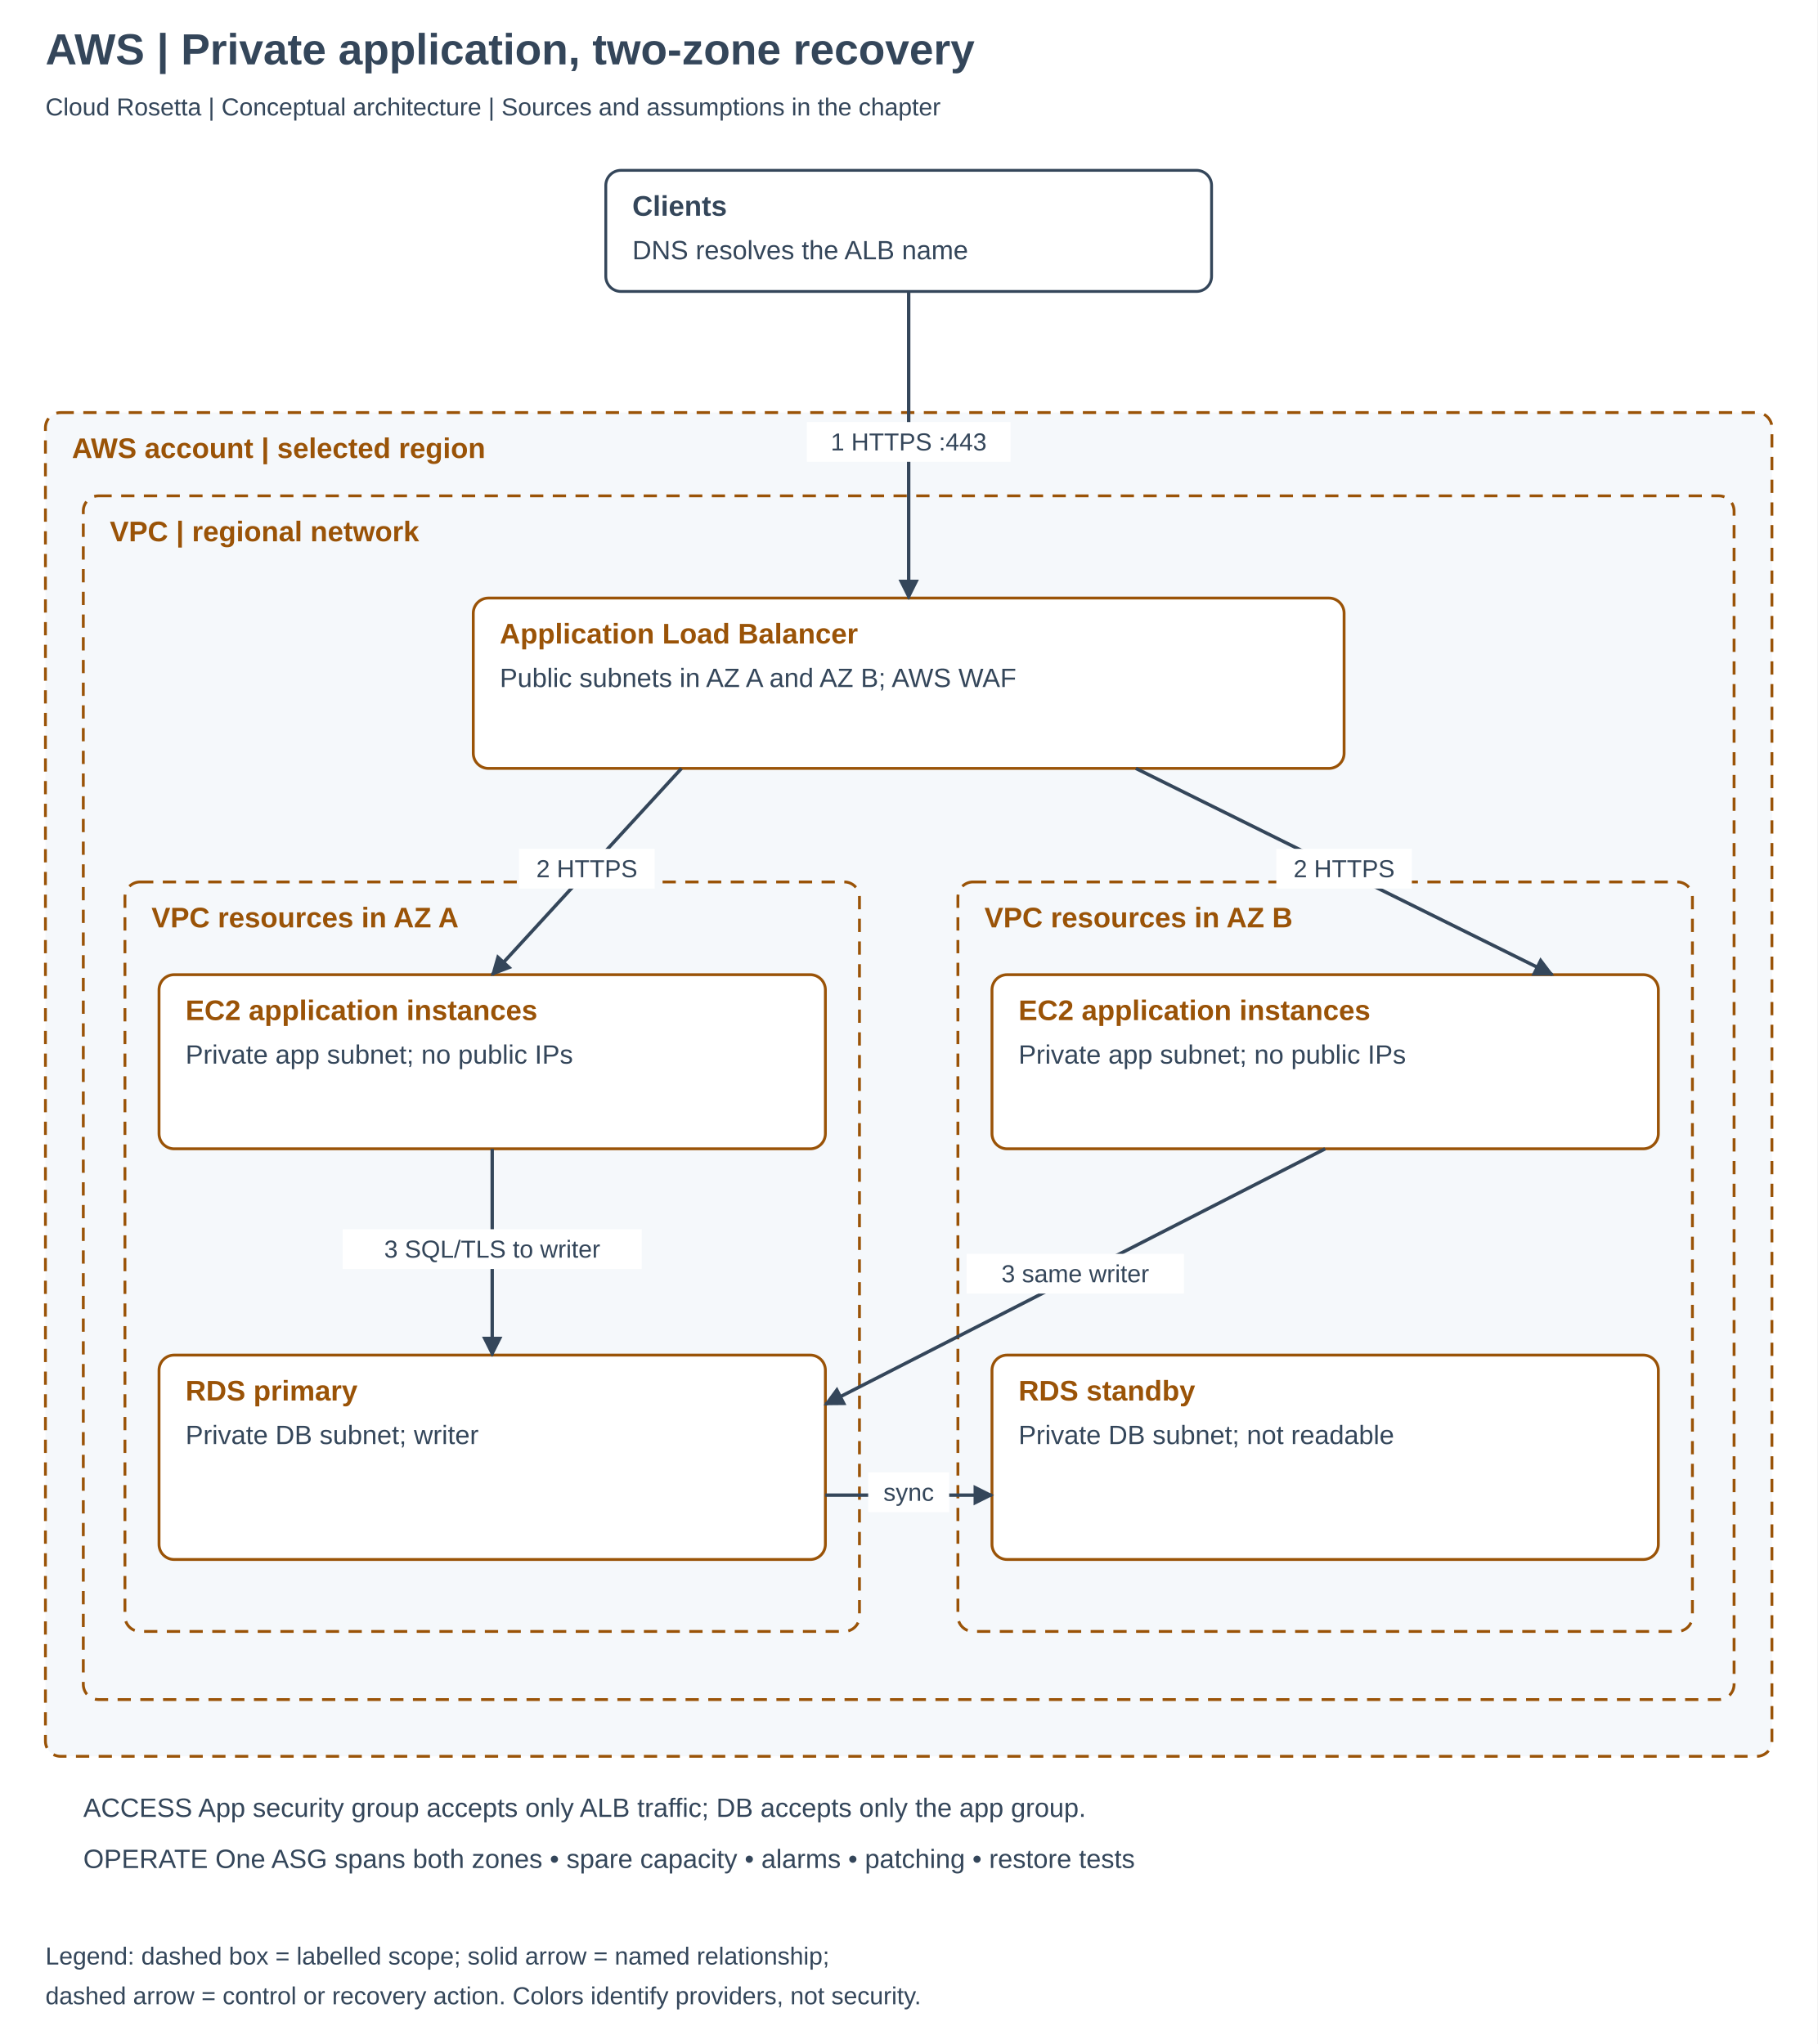
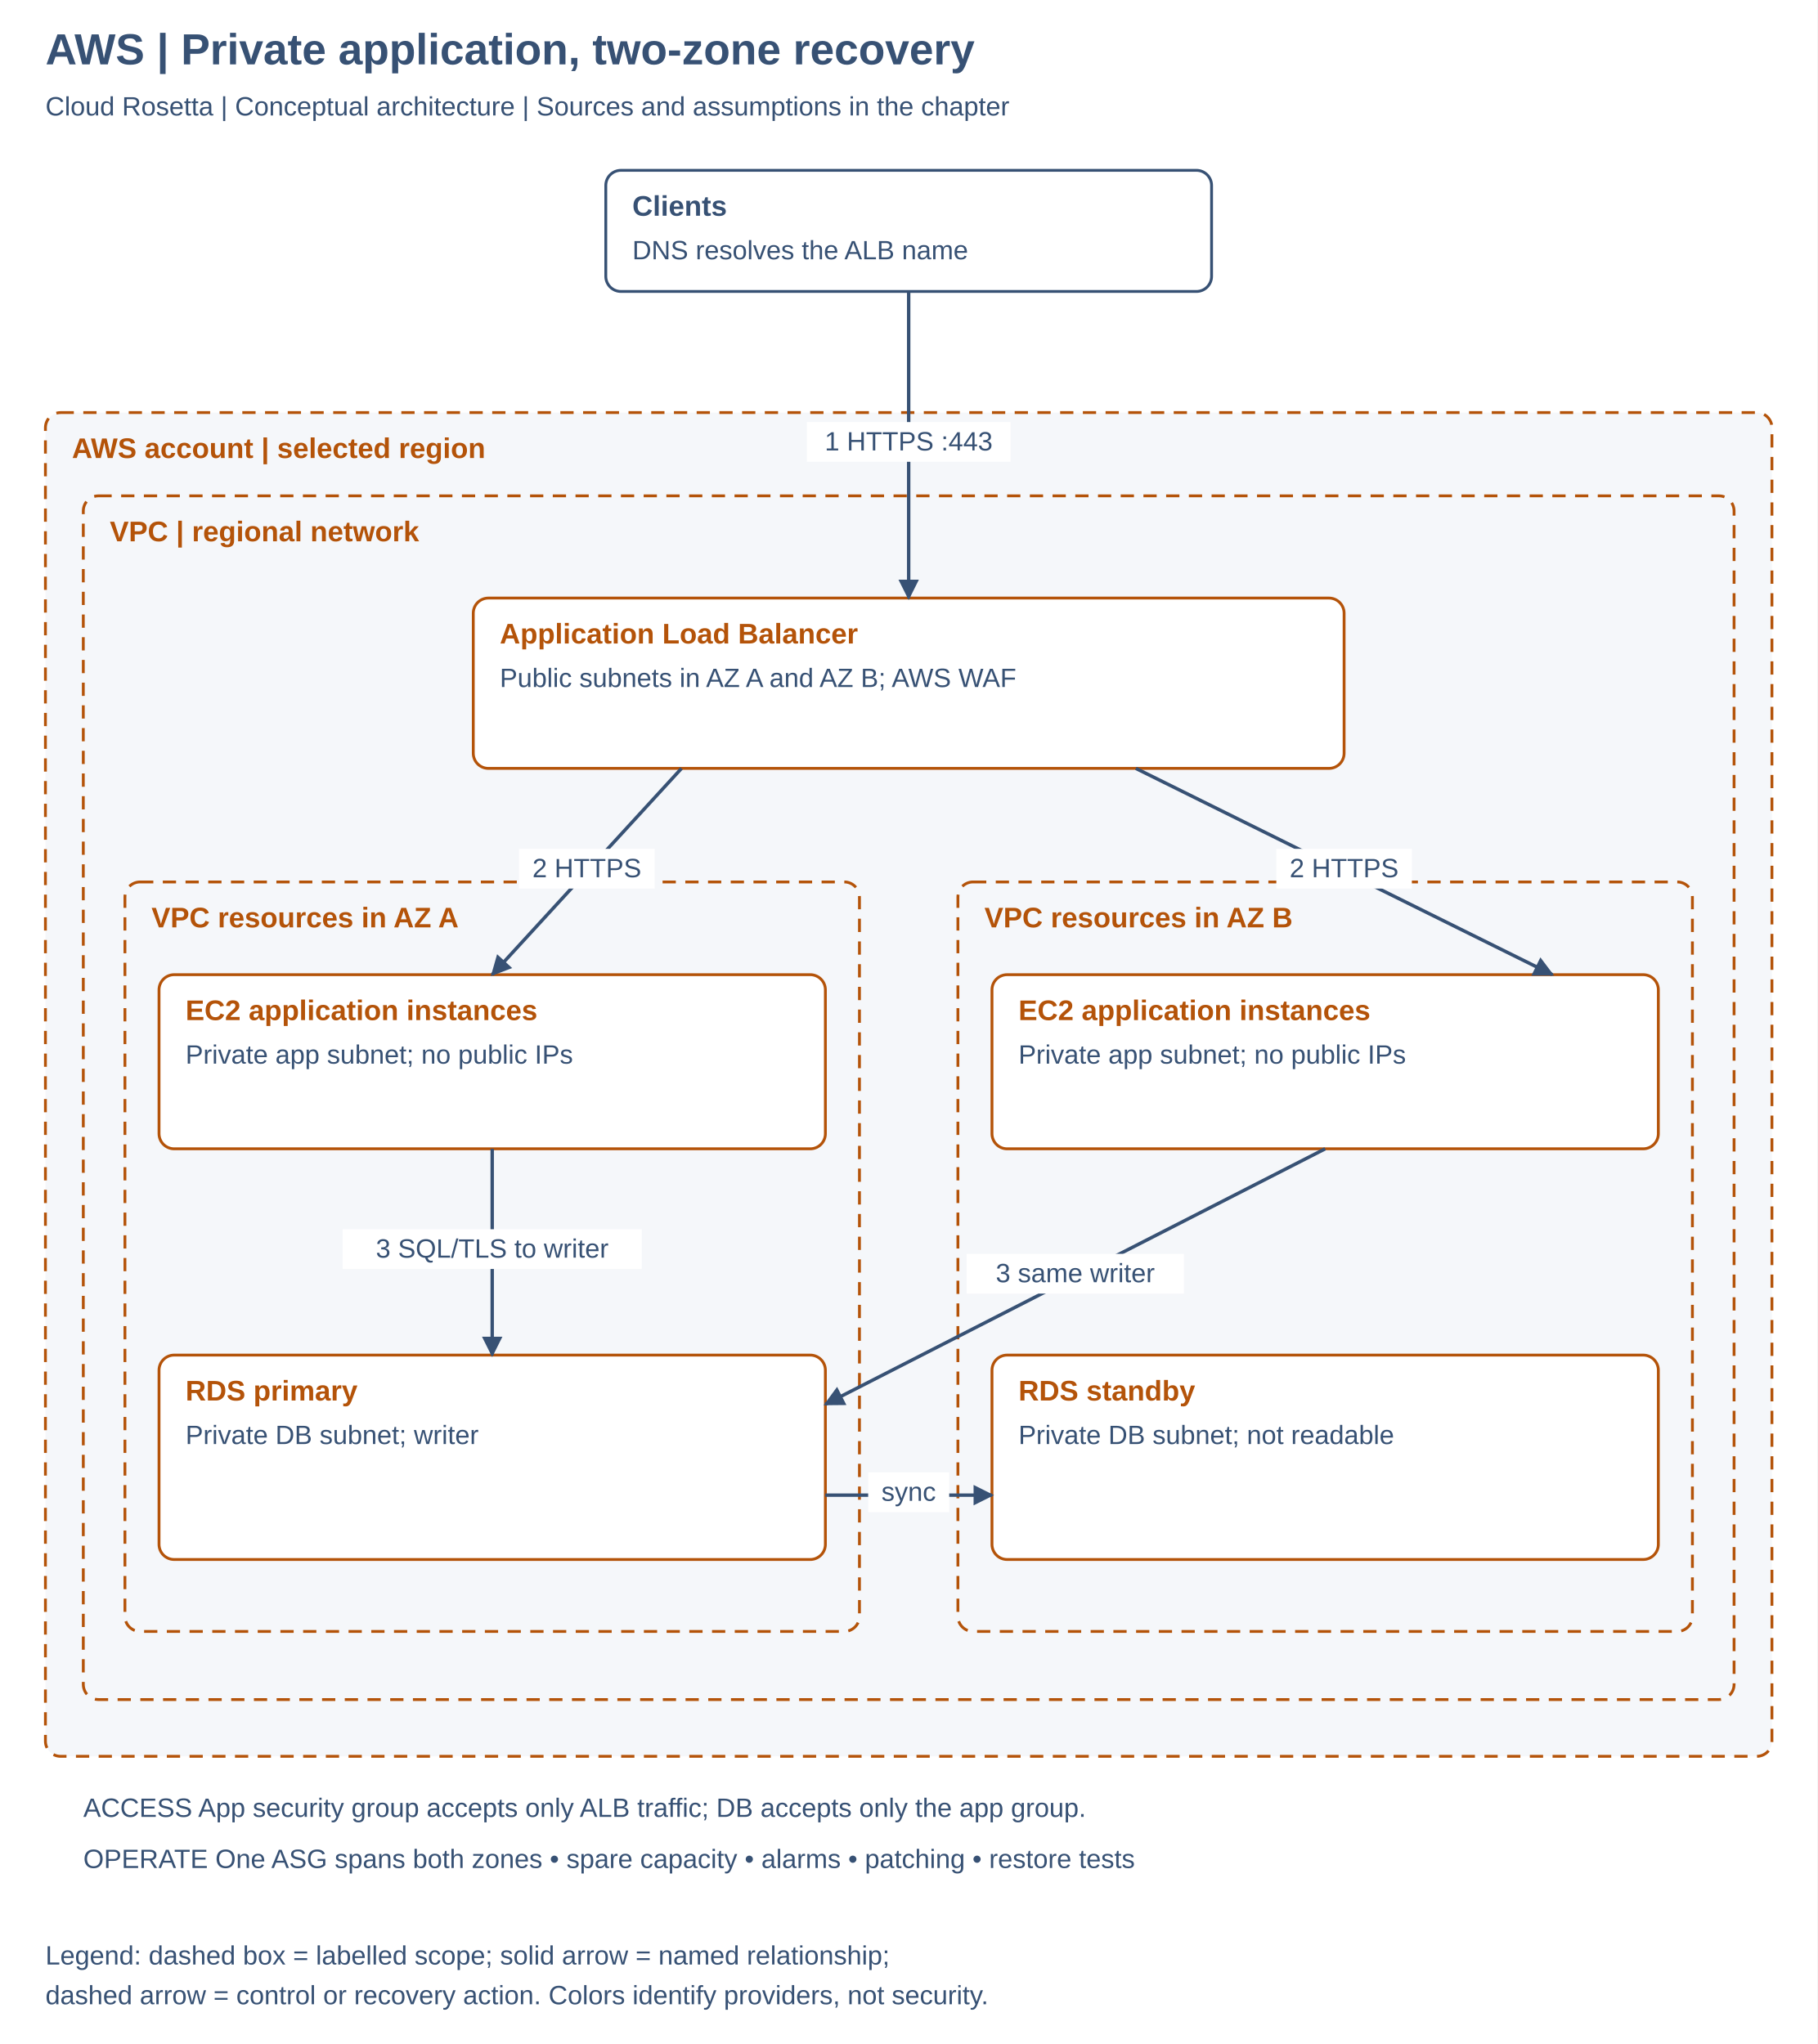
<svg xmlns="http://www.w3.org/2000/svg" viewBox="0 0 960 1080" role="img" aria-labelledby="deployment-aws-title deployment-aws-desc" font-family="Arial, Helvetica, sans-serif">
  <defs>
    <marker id="deployment-aws-arrow" viewBox="0 0 10 10" refX="9" refY="5" markerWidth="6" markerHeight="6" orient="auto">
-       <path d="M0,0 L10,5 L0,10 z" fill="#34465a" />
+       <path d="M0,0 L10,5 L0,10 z" fill="#375174" />
    </marker>
  </defs>
  <rect width="960" height="1080" fill="#fff" />
-   <text x="24" y="34" font-size="23" fill="#34465a" font-weight="700">
+   <text x="24" y="34" font-size="23" fill="#375174" font-weight="700">
    <tspan x="24" dy="0">AWS | Private application, two-zone recovery</tspan>
  </text>
-   <text x="24" y="61" font-size="13" fill="#34465a" font-weight="400">
+   <text x="24" y="61" font-size="14" fill="#375174" font-weight="400">
    <tspan x="24" dy="0">Cloud Rosetta | Conceptual architecture | Sources and assumptions in the chapter</tspan>
  </text>
-   <text x="24" y="1038" font-size="13" fill="#34465a" font-weight="400">
+   <text x="24" y="1038" font-size="14" fill="#375174" font-weight="400">
    <tspan x="24" dy="0">Legend: dashed box = labelled scope; solid arrow = named relationship;</tspan>
  </text>
-   <text x="24" y="1059" font-size="13" fill="#34465a" font-weight="400">
+   <text x="24" y="1059" font-size="14" fill="#375174" font-weight="400">
    <tspan x="24" dy="0">dashed arrow = control or recovery action. Colors identify providers, not security.</tspan>
  </text>
-   <rect x="320" y="90" width="320" height="64" rx="8" fill="#ffffff" stroke="#34465a" stroke-width="1.5" />
-   <text x="334" y="114" font-size="15" fill="#34465a" font-weight="700">
+   <rect x="320" y="90" width="320" height="64" rx="8" fill="#FFFFFF" stroke="#375174" stroke-width="1.5" />
+   <text x="334" y="114" font-size="15" fill="#375174" font-weight="700">
    <tspan x="334" dy="0">Clients</tspan>
  </text>
-   <text x="334" y="137" font-size="14" fill="#34465a" font-weight="400">
+   <text x="334" y="137" font-size="14" fill="#375174" font-weight="400">
    <tspan x="334" dy="0">DNS resolves the ALB name</tspan>
  </text>
-   <rect x="24" y="218" width="912" height="710" rx="8" fill="#f5f8fb" stroke="#9a5307" stroke-width="1.5" stroke-dasharray="7 5" />
-   <text x="38" y="242" font-size="15" fill="#9a5307" font-weight="700">
+   <rect x="24" y="218" width="912" height="710" rx="8" fill="#F5F7FA" stroke="#B45309" stroke-width="1.5" stroke-dasharray="7 5" />
+   <text x="38" y="242" font-size="15" fill="#B45309" font-weight="700">
    <tspan x="38" dy="0">AWS account | selected region</tspan>
  </text>
-   <rect x="44" y="262" width="872" height="636" rx="8" fill="#f5f8fb" stroke="#9a5307" stroke-width="1.5" stroke-dasharray="7 5" />
-   <text x="58" y="286" font-size="15" fill="#9a5307" font-weight="700">
+   <rect x="44" y="262" width="872" height="636" rx="8" fill="#F5F7FA" stroke="#B45309" stroke-width="1.5" stroke-dasharray="7 5" />
+   <text x="58" y="286" font-size="15" fill="#B45309" font-weight="700">
    <tspan x="58" dy="0">VPC | regional network</tspan>
  </text>
-   <rect x="250" y="316" width="460" height="90" rx="8" fill="#ffffff" stroke="#9a5307" stroke-width="1.5" />
-   <text x="264" y="340" font-size="15" fill="#9a5307" font-weight="700">
+   <rect x="250" y="316" width="460" height="90" rx="8" fill="#FFFFFF" stroke="#B45309" stroke-width="1.5" />
+   <text x="264" y="340" font-size="15" fill="#B45309" font-weight="700">
    <tspan x="264" dy="0">Application Load Balancer</tspan>
  </text>
-   <text x="264" y="363" font-size="14" fill="#34465a" font-weight="400">
+   <text x="264" y="363" font-size="14" fill="#375174" font-weight="400">
    <tspan x="264" dy="0">Public subnets in AZ A and AZ B; AWS WAF</tspan>
  </text>
-   <path d="M480,154 L480,316" fill="none" stroke="#34465a" stroke-width="1.8" marker-end="url(#deployment-aws-arrow)" />
+   <path d="M480,154 L480,316" fill="none" stroke="#375174" stroke-width="1.8" marker-end="url(#deployment-aws-arrow)" />
  <rect x="426.2" y="223.0" width="107.6" height="21" fill="#fff" />
-   <text x="480.0" y="238.0" text-anchor="middle" font-size="13" fill="#34465a">1  HTTPS :443</text>
-   <rect x="66" y="466" width="388" height="396" rx="8" fill="#f5f8fb" stroke="#9a5307" stroke-width="1.5" stroke-dasharray="7 5" />
-   <text x="80" y="490" font-size="15" fill="#9a5307" font-weight="700">
+   <text x="480.0" y="238.0" text-anchor="middle" font-size="14" fill="#375174">1  HTTPS :443</text>
+   <rect x="66" y="466" width="388" height="396" rx="8" fill="#F5F7FA" stroke="#B45309" stroke-width="1.5" stroke-dasharray="7 5" />
+   <text x="80" y="490" font-size="15" fill="#B45309" font-weight="700">
    <tspan x="80" dy="0">VPC resources in AZ A</tspan>
  </text>
-   <rect x="84" y="515" width="352" height="92" rx="8" fill="#ffffff" stroke="#9a5307" stroke-width="1.5" />
-   <text x="98" y="539" font-size="15" fill="#9a5307" font-weight="700">
+   <rect x="84" y="515" width="352" height="92" rx="8" fill="#FFFFFF" stroke="#B45309" stroke-width="1.5" />
+   <text x="98" y="539" font-size="15" fill="#B45309" font-weight="700">
    <tspan x="98" dy="0">EC2 application instances</tspan>
  </text>
-   <text x="98" y="562" font-size="14" fill="#34465a" font-weight="400">
+   <text x="98" y="562" font-size="14" fill="#375174" font-weight="400">
    <tspan x="98" dy="0">Private app subnet; no public IPs</tspan>
  </text>
-   <rect x="84" y="716" width="352" height="108" rx="8" fill="#ffffff" stroke="#9a5307" stroke-width="1.5" />
-   <text x="98" y="740" font-size="15" fill="#9a5307" font-weight="700">
+   <rect x="84" y="716" width="352" height="108" rx="8" fill="#FFFFFF" stroke="#B45309" stroke-width="1.5" />
+   <text x="98" y="740" font-size="15" fill="#B45309" font-weight="700">
    <tspan x="98" dy="0">RDS primary</tspan>
  </text>
-   <text x="98" y="763" font-size="14" fill="#34465a" font-weight="400">
+   <text x="98" y="763" font-size="14" fill="#375174" font-weight="400">
    <tspan x="98" dy="0">Private DB subnet; writer</tspan>
  </text>
-   <rect x="506" y="466" width="388" height="396" rx="8" fill="#f5f8fb" stroke="#9a5307" stroke-width="1.5" stroke-dasharray="7 5" />
-   <text x="520" y="490" font-size="15" fill="#9a5307" font-weight="700">
+   <rect x="506" y="466" width="388" height="396" rx="8" fill="#F5F7FA" stroke="#B45309" stroke-width="1.5" stroke-dasharray="7 5" />
+   <text x="520" y="490" font-size="15" fill="#B45309" font-weight="700">
    <tspan x="520" dy="0">VPC resources in AZ B</tspan>
  </text>
-   <rect x="524" y="515" width="352" height="92" rx="8" fill="#ffffff" stroke="#9a5307" stroke-width="1.5" />
-   <text x="538" y="539" font-size="15" fill="#9a5307" font-weight="700">
+   <rect x="524" y="515" width="352" height="92" rx="8" fill="#FFFFFF" stroke="#B45309" stroke-width="1.5" />
+   <text x="538" y="539" font-size="15" fill="#B45309" font-weight="700">
    <tspan x="538" dy="0">EC2 application instances</tspan>
  </text>
-   <text x="538" y="562" font-size="14" fill="#34465a" font-weight="400">
+   <text x="538" y="562" font-size="14" fill="#375174" font-weight="400">
    <tspan x="538" dy="0">Private app subnet; no public IPs</tspan>
  </text>
-   <rect x="524" y="716" width="352" height="108" rx="8" fill="#ffffff" stroke="#9a5307" stroke-width="1.5" />
-   <text x="538" y="740" font-size="15" fill="#9a5307" font-weight="700">
+   <rect x="524" y="716" width="352" height="108" rx="8" fill="#FFFFFF" stroke="#B45309" stroke-width="1.5" />
+   <text x="538" y="740" font-size="15" fill="#B45309" font-weight="700">
    <tspan x="538" dy="0">RDS standby</tspan>
  </text>
-   <text x="538" y="763" font-size="14" fill="#34465a" font-weight="400">
+   <text x="538" y="763" font-size="14" fill="#375174" font-weight="400">
    <tspan x="538" dy="0">Private DB subnet; not readable</tspan>
  </text>
-   <path d="M360,406 L260,515" fill="none" stroke="#34465a" stroke-width="1.8" marker-end="url(#deployment-aws-arrow)" />
+   <path d="M360,406 L260,515" fill="none" stroke="#375174" stroke-width="1.8" marker-end="url(#deployment-aws-arrow)" />
  <rect x="274.2" y="448.5" width="71.6" height="21" fill="#fff" />
-   <text x="310.0" y="463.5" text-anchor="middle" font-size="13" fill="#34465a">2  HTTPS</text>
-   <path d="M600,406 L820,515" fill="none" stroke="#34465a" stroke-width="1.8" marker-end="url(#deployment-aws-arrow)" />
+   <text x="310.0" y="463.5" text-anchor="middle" font-size="14" fill="#375174">2  HTTPS</text>
+   <path d="M600,406 L820,515" fill="none" stroke="#375174" stroke-width="1.8" marker-end="url(#deployment-aws-arrow)" />
  <rect x="674.2" y="448.5" width="71.6" height="21" fill="#fff" />
-   <text x="710.0" y="463.5" text-anchor="middle" font-size="13" fill="#34465a">2  HTTPS</text>
-   <path d="M260,607 L260,716" fill="none" stroke="#34465a" stroke-width="1.8" marker-end="url(#deployment-aws-arrow)" />
+   <text x="710.0" y="463.5" text-anchor="middle" font-size="14" fill="#375174">2  HTTPS</text>
+   <path d="M260,607 L260,716" fill="none" stroke="#375174" stroke-width="1.8" marker-end="url(#deployment-aws-arrow)" />
  <rect x="181.0" y="649.5" width="158.0" height="21" fill="#fff" />
-   <text x="260.0" y="664.5" text-anchor="middle" font-size="13" fill="#34465a">3  SQL/TLS to writer</text>
-   <path d="M700,607 L436,742" fill="none" stroke="#34465a" stroke-width="1.8" marker-end="url(#deployment-aws-arrow)" />
+   <text x="260.0" y="664.5" text-anchor="middle" font-size="14" fill="#375174">3  SQL/TLS to writer</text>
+   <path d="M700,607 L436,742" fill="none" stroke="#375174" stroke-width="1.8" marker-end="url(#deployment-aws-arrow)" />
  <rect x="510.6" y="662.5" width="114.8" height="21" fill="#fff" />
-   <text x="568.0" y="677.5" text-anchor="middle" font-size="13" fill="#34465a">3  same writer</text>
-   <path d="M436,790 L524,790" fill="none" stroke="#34465a" stroke-width="1.8" marker-end="url(#deployment-aws-arrow)" />
+   <text x="568.0" y="677.5" text-anchor="middle" font-size="14" fill="#375174">3  same writer</text>
+   <path d="M436,790 L524,790" fill="none" stroke="#375174" stroke-width="1.8" marker-end="url(#deployment-aws-arrow)" />
  <rect x="458.6" y="778.0" width="42.8" height="21" fill="#fff" />
-   <text x="480.0" y="793.0" text-anchor="middle" font-size="13" fill="#34465a">sync</text>
-   <text x="44" y="960" font-size="14" fill="#34465a" font-weight="400">
+   <text x="480.0" y="793.0" text-anchor="middle" font-size="14" fill="#375174">sync</text>
+   <text x="44" y="960" font-size="14" fill="#375174" font-weight="400">
    <tspan x="44" dy="0">ACCESS  App security group accepts only ALB traffic; DB accepts only the app group.</tspan>
  </text>
-   <text x="44" y="987" font-size="14" fill="#34465a" font-weight="400">
+   <text x="44" y="987" font-size="14" fill="#375174" font-weight="400">
    <tspan x="44" dy="0">OPERATE  One ASG spans both zones • spare capacity • alarms • patching • restore tests</tspan>
  </text>
</svg>
